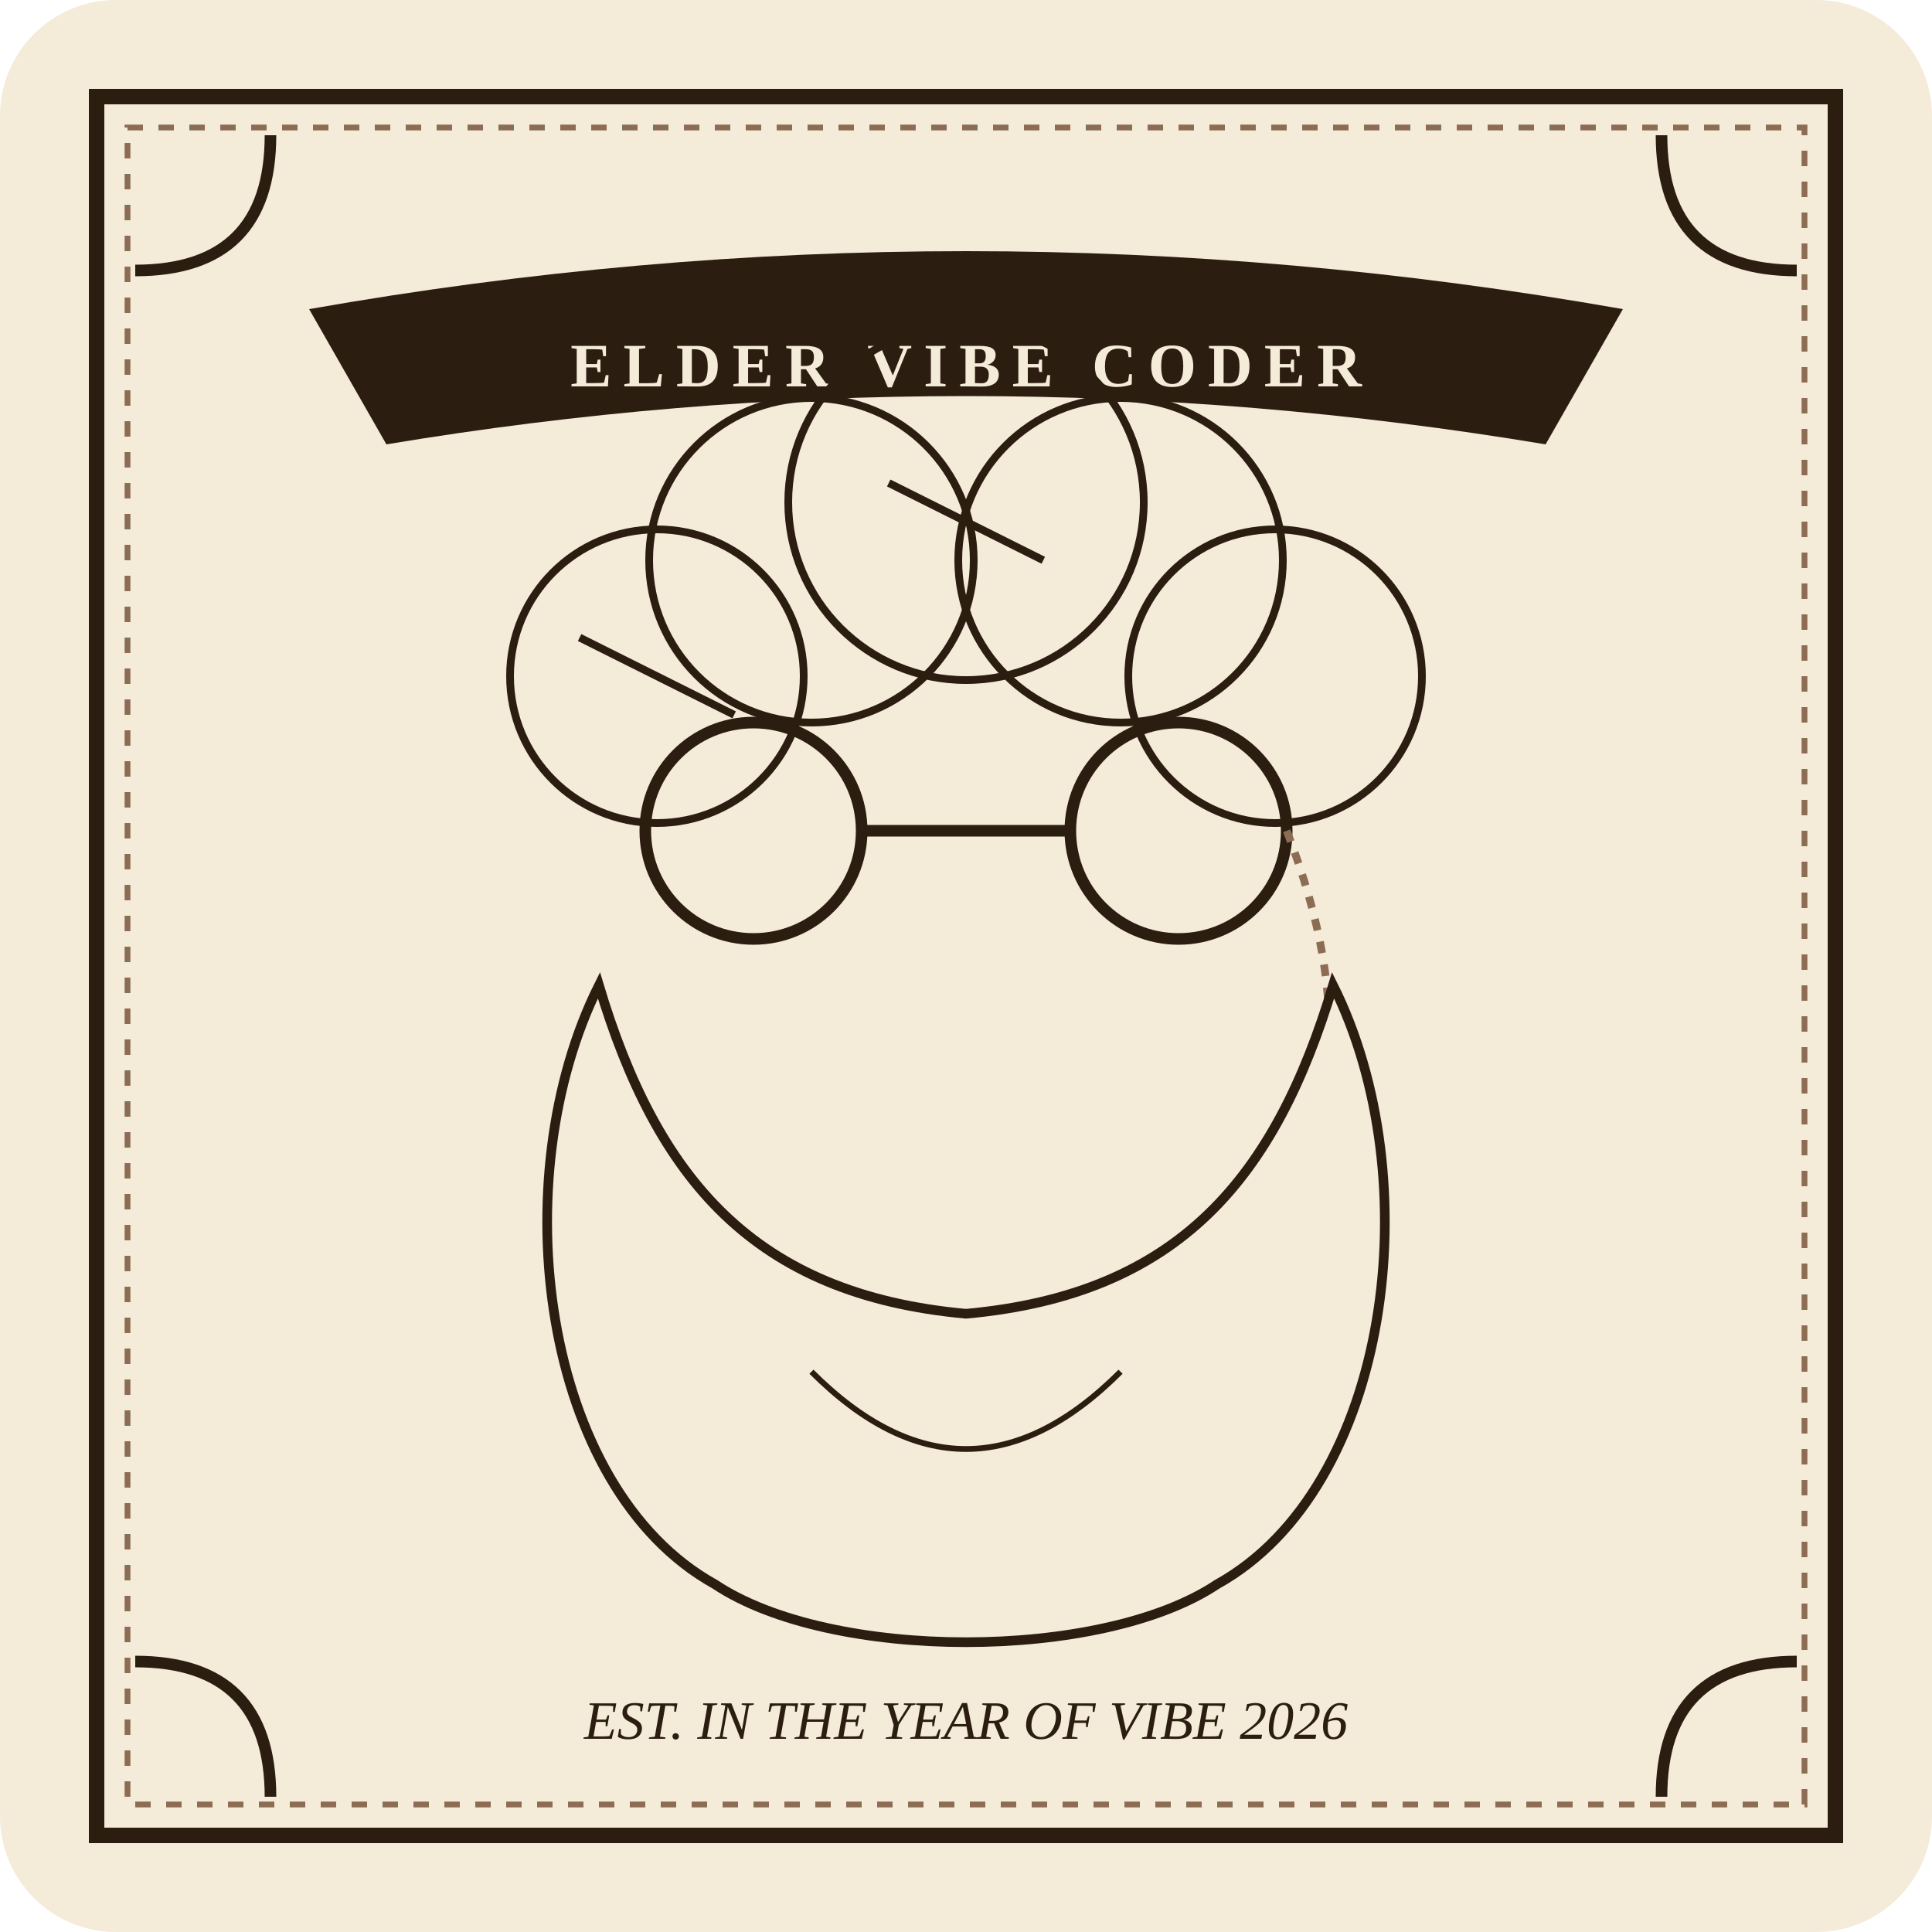
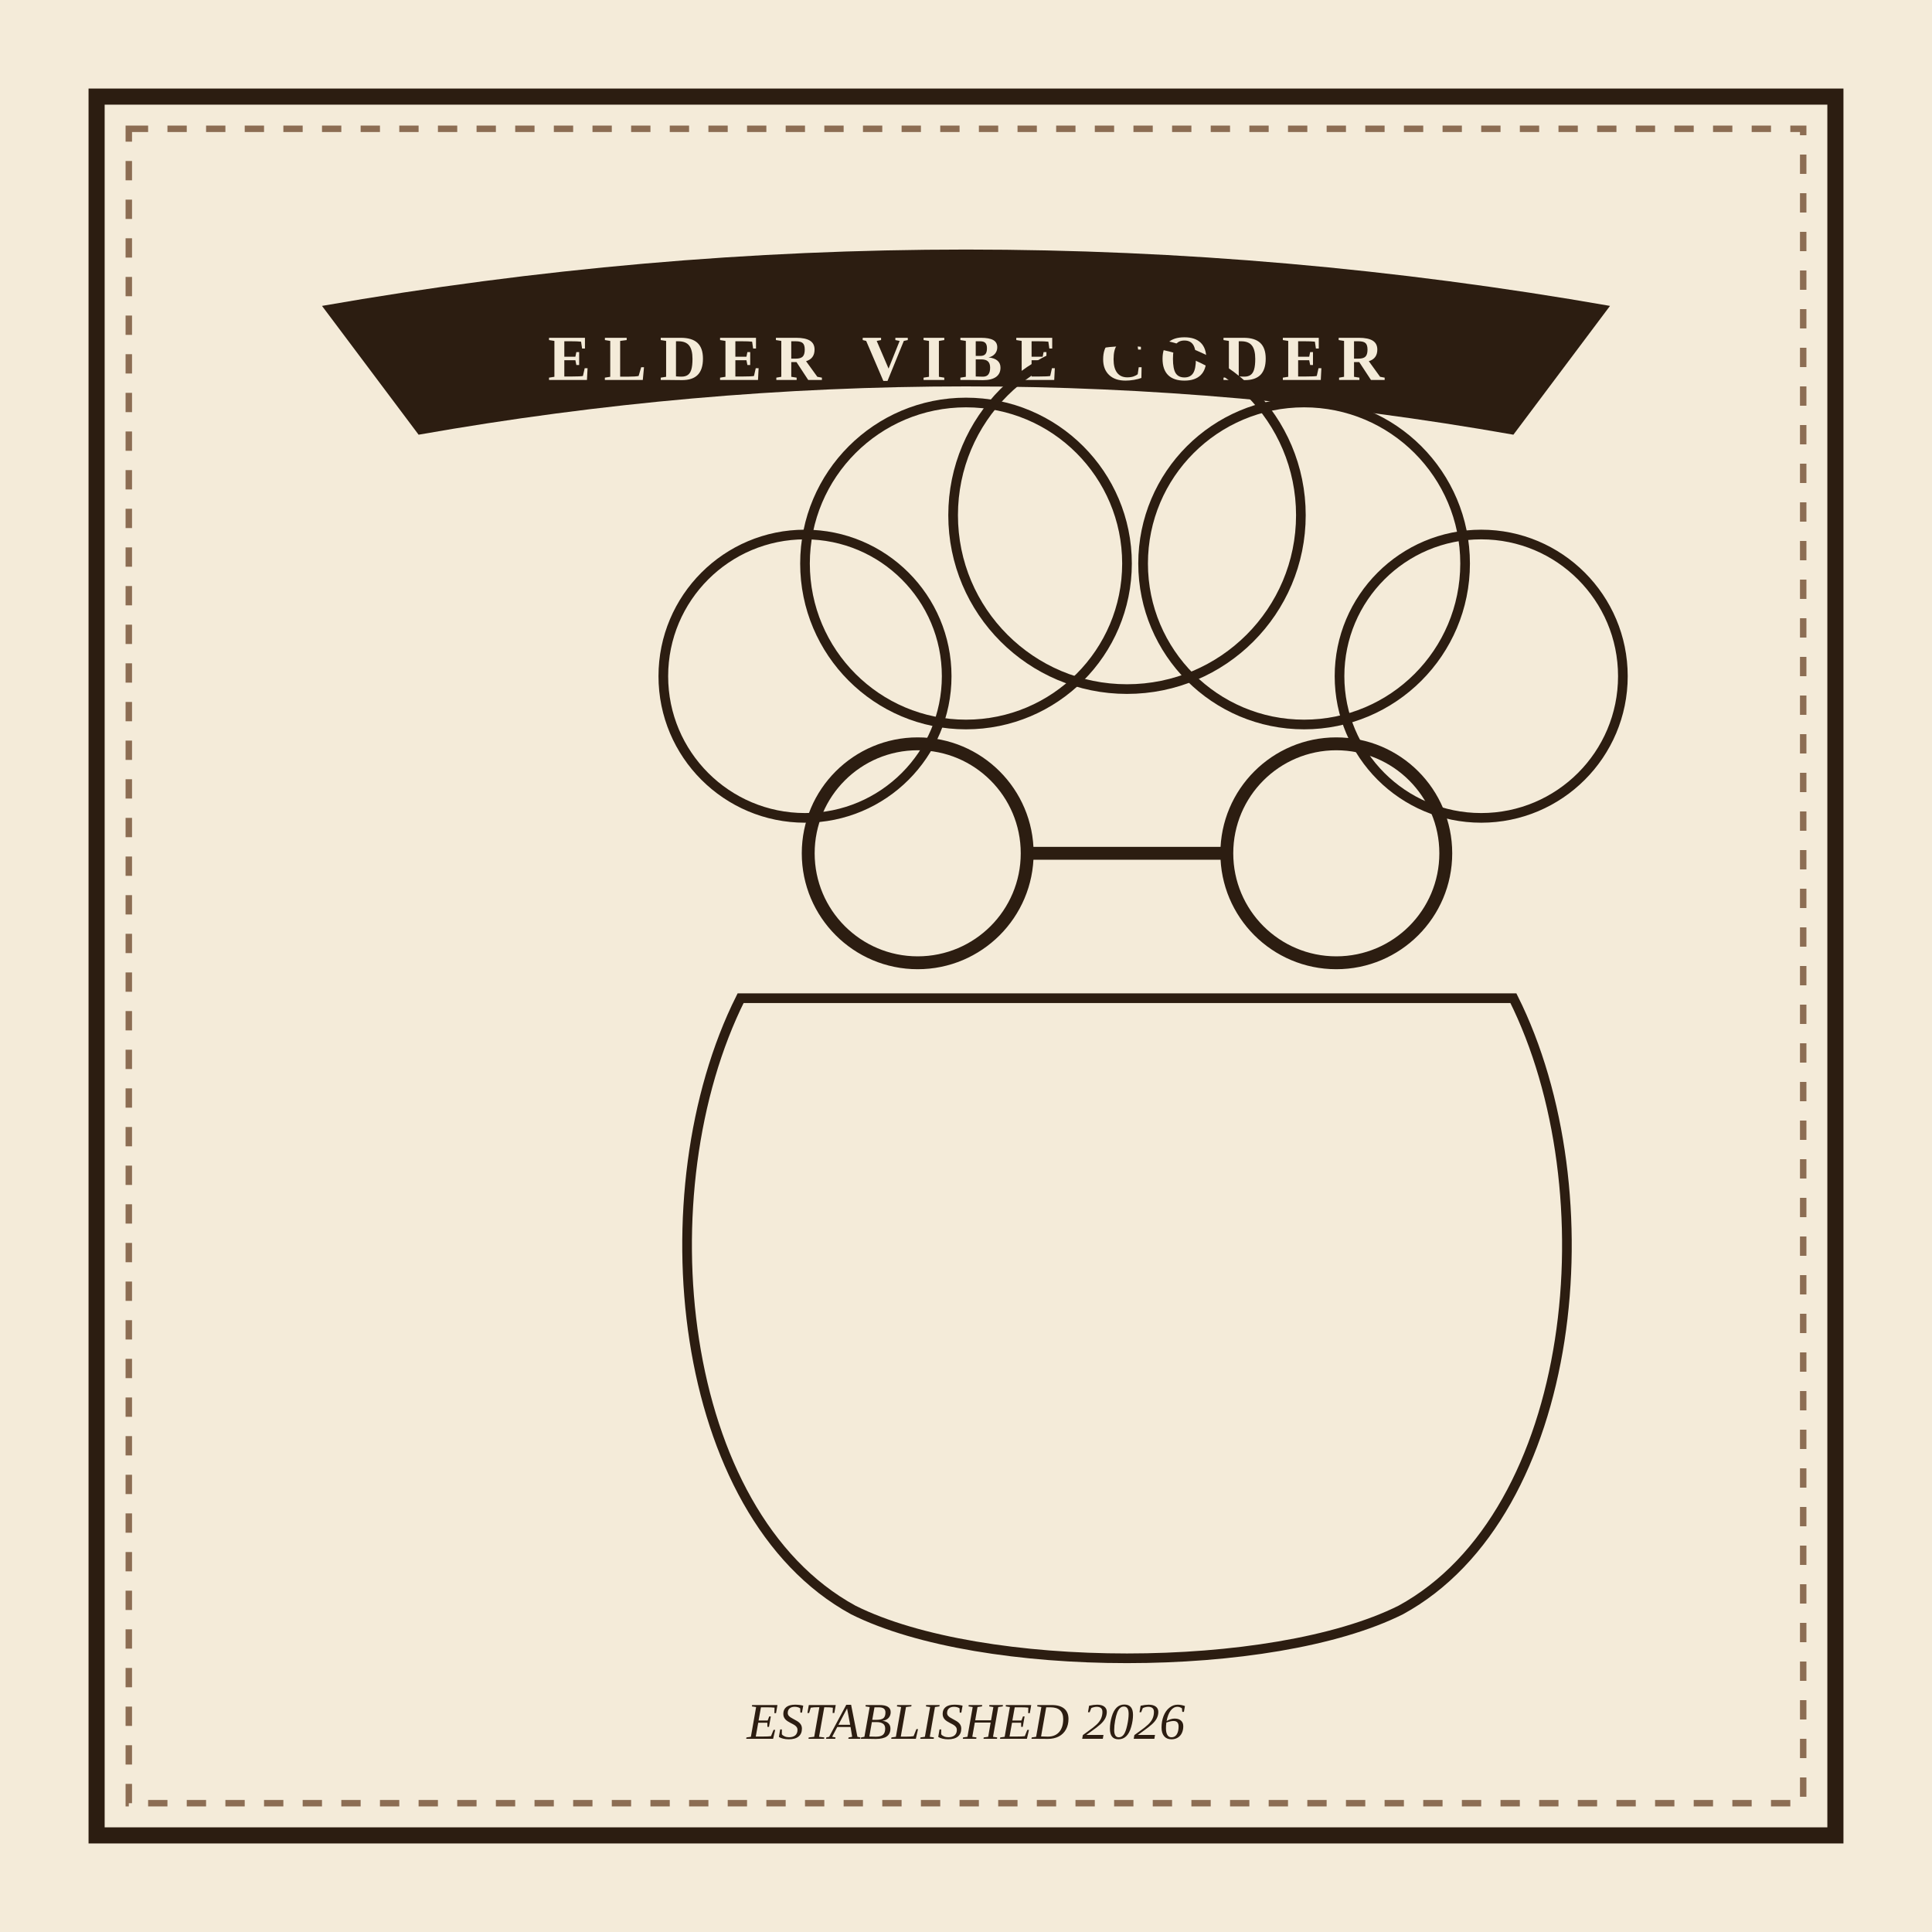
- <svg xmlns="http://www.w3.org/2000/svg" viewBox="0 0 500 500" width="100%" height="100%">
-   <rect width="500" height="500" rx="30" fill="#f4ebd9" />
-   <rect x="25" y="25" width="450" height="450" fill="none" stroke="#2c1d11" stroke-width="4" />
-   <rect x="33" y="33" width="434" height="434" fill="none" stroke="#8c6d53" stroke-width="1.5" stroke-dasharray="4 4" />
-   <path d="M 35 70 Q 70 70 70 35 M 465 70 Q 430 70 430 35 M 35 430 Q 70 430 70 465 M 465 430 Q 430 430 430 465" fill="none" stroke="#2c1d11" stroke-width="3" />
-   <path d="M 80 80 Q 250 50 420 80 L 400 115 Q 250 90 100 115 Z" fill="#2c1d11" />
-   <text x="250" y="100" fill="#f4ebd9" font-family="'Times New Roman', Georgia, serif" font-size="16" font-weight="bold" text-anchor="middle" letter-spacing="3">ELDER VIBE CODER</text>
-   <g transform="translate(0, 35)">
-     <g fill="none" stroke="#2c1d11" stroke-width="2">
-       <circle cx="170" cy="140" r="38" />
-       <circle cx="210" cy="110" r="42" />
-       <circle cx="250" cy="95" r="46" />
-       <circle cx="290" cy="110" r="42" />
-       <circle cx="330" cy="140" r="38" />
-       <line x1="150" y1="130" x2="190" y2="150" />
-       <line x1="230" y1="90" x2="270" y2="110" />
+ <svg xmlns="http://www.w3.org/2000/svg" viewBox="0 0 600 600" width="100%" height="100%">
+   <rect width="600" height="600" fill="#f4ebd9" />
+   <rect x="30" y="30" width="540" height="540" fill="none" stroke="#2c1d11" stroke-width="5" />
+   <rect x="40" y="40" width="520" height="520" fill="none" stroke="#8c6d53" stroke-width="2" stroke-dasharray="6 6" />
+   <path d="M 100 95 Q 300 60 500 95 L 470 135 Q 300 105 130 135 Z" fill="#2c1d11" />
+   <text x="300" y="118" fill="#f4ebd9" font-family="'Times New Roman', serif" font-size="20" font-weight="bold" text-anchor="middle" letter-spacing="4">ELDER VIBE CODER</text>
+   <g transform="translate(50, 50)">
+     <g fill="none" stroke="#2c1d11" stroke-width="3">
+       <circle cx="200" cy="160" r="44" />
+       <circle cx="250" cy="125" r="50" />
+       <circle cx="300" cy="110" r="54" />
+       <circle cx="355" cy="125" r="50" />
+       <circle cx="410" cy="160" r="44" />
    </g>
-     <circle cx="195" cy="180" r="28" fill="none" stroke="#2c1d11" stroke-width="3" />
-     <circle cx="305" cy="180" r="28" fill="none" stroke="#2c1d11" stroke-width="3" />
-     <line x1="223" y1="180" x2="277" y2="180" stroke="#2c1d11" stroke-width="3" />
-     <path d="M 333 180 Q 360 250 320 280" fill="none" stroke="#8c6d53" stroke-width="2" stroke-dasharray="3 3" />
-     <path d="M 155 220 C 130 270, 140 350, 185 375 C 215 395, 285 395, 315 375 C 360 350, 370 270, 345 220 C 330 270, 305 300, 250 305 C 195 300, 170 270, 155 220 Z" fill="#f4ebd9" stroke="#2c1d11" stroke-width="2.5" />
-     <path d="M 210 320 Q 250 360 290 320" fill="none" stroke="#2c1d11" stroke-width="1.5" />
+     <circle cx="235" cy="215" r="34" fill="none" stroke="#2c1d11" stroke-width="4" />
+     <circle cx="365" cy="215" r="34" fill="none" stroke="#2c1d11" stroke-width="4" />
+     <line x1="269" y1="215" x2="331" y2="215" stroke="#2c1d11" stroke-width="4" />
+     <path d="M 180 260 C 150 320, 160 420, 215 450 C 255 470, 345 470, 385 450 C 440 420, 450 320, 420 260 Z" fill="#f4ebd9" stroke="#2c1d11" stroke-width="3" />
  </g>
-   <text x="250" y="450" fill="#2c1d11" font-family="'Times New Roman', Georgia, serif" font-size="14" font-style="italic" text-anchor="middle">EST. IN THE YEAR OF VIBE 2026</text>
+   <text x="300" y="540" fill="#2c1d11" font-family="'Times New Roman', serif" font-size="16" font-style="italic" text-anchor="middle">ESTABLISHED 2026</text>
</svg>
